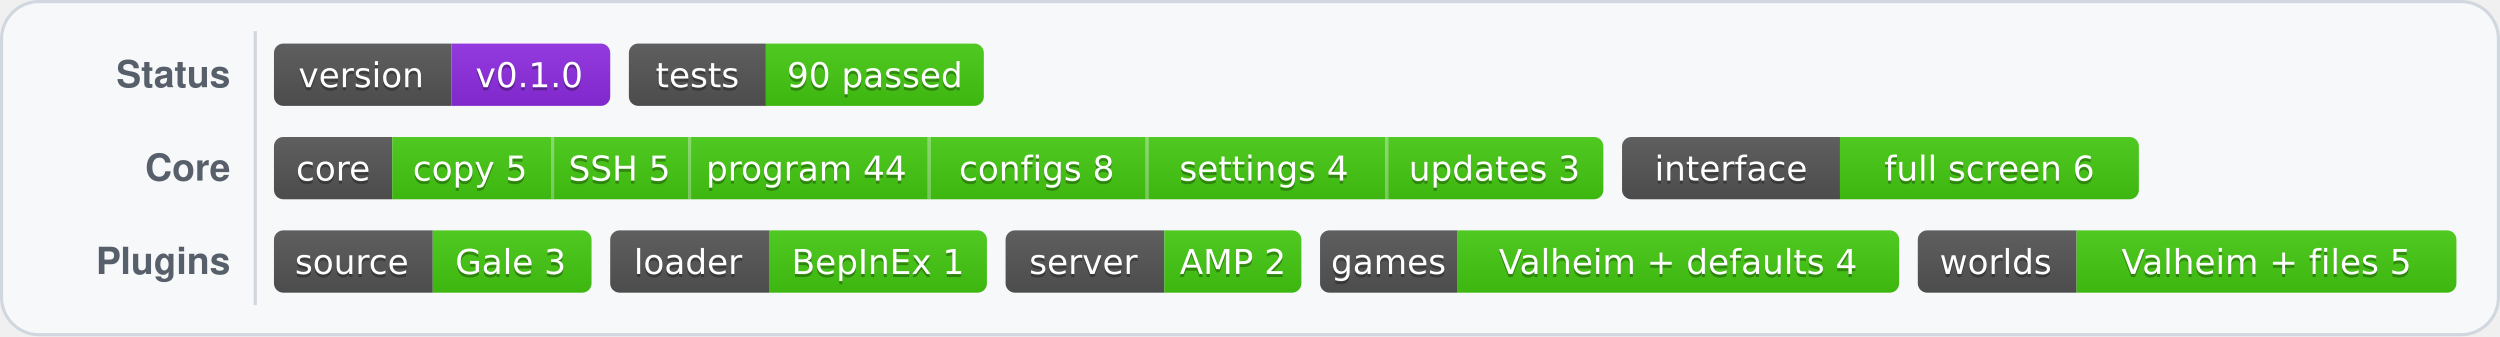
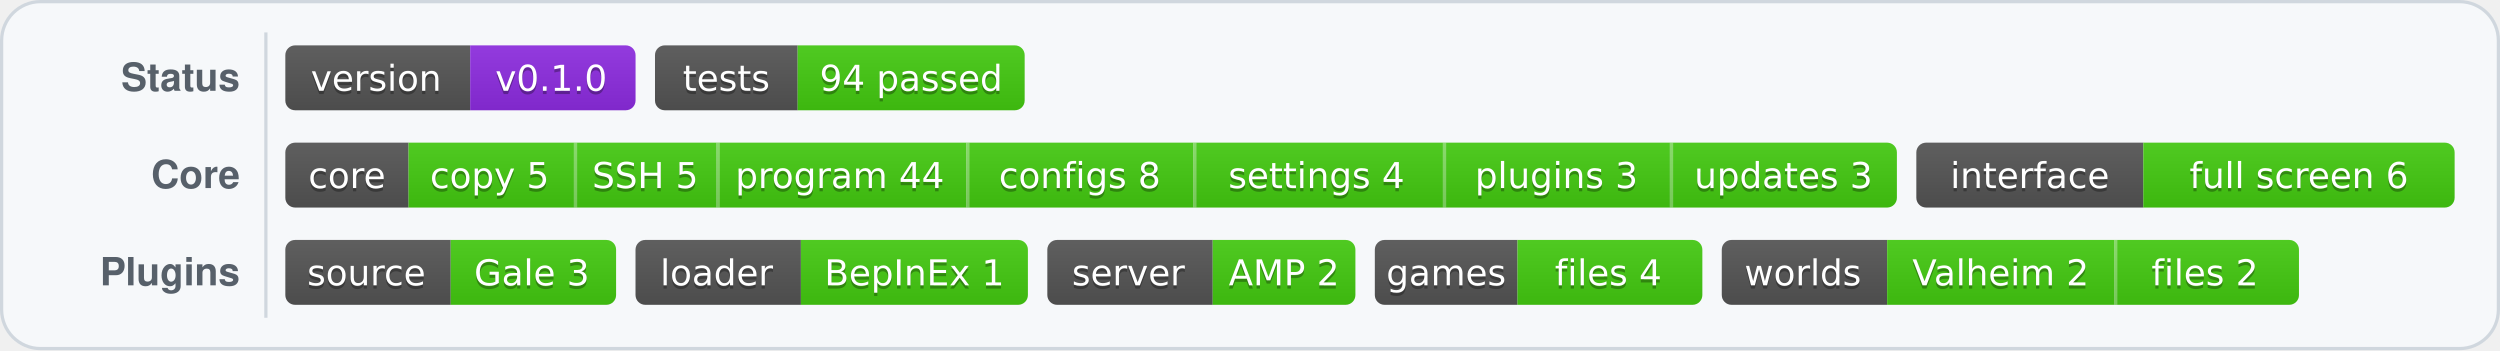
- <svg xmlns="http://www.w3.org/2000/svg" width="803" height="108" role="img" aria-label="Status and test badges">
-   <rect x="0.5" y="0.5" width="802" height="107" rx="12" fill="#f6f8fa" stroke="#d0d7de" />
+ <svg xmlns="http://www.w3.org/2000/svg" width="771" height="108" role="img" aria-label="Status and test badges">
+   <rect x="0.5" y="0.5" width="770" height="107" rx="12" fill="#f6f8fa" stroke="#d0d7de" />
  <line x1="82" y1="10" x2="82" y2="98" stroke="#d0d7de" />
  <g fill="#57606a" font-family="-apple-system,Segoe UI,Helvetica,Arial,DejaVu Sans,sans-serif" font-size="12" font-weight="600">
    <text x="74" y="28" text-anchor="end">Status</text>
    <text x="74" y="58" text-anchor="end">Core</text>
    <text x="74" y="88" text-anchor="end">Plugins</text>
  </g>
  <svg x="88" y="14" width="108" height="20">
    <linearGradient id="s1" x2="0" y2="100%">
      <stop offset="0" stop-color="#bbb" stop-opacity=".1" />
      <stop offset="1" stop-opacity=".1" />
    </linearGradient>
    <clipPath id="r1">
      <rect width="108" height="20" rx="3" fill="#fff" />
    </clipPath>
    <g clip-path="url(#r1)">
      <rect width="57" height="20" fill="#555" />
      <rect x="57" width="51" height="20" fill="#8e2de2" />
      <rect width="108" height="20" fill="url(#s1)" />
    </g>
    <g fill="#fff" text-anchor="middle" font-family="Verdana,Geneva,DejaVu Sans,sans-serif" font-size="11">
      <text x="28" y="15" fill="#010101" fill-opacity=".3">version</text>
      <text x="28" y="14">version</text>
      <text x="82" y="15" fill="#010101" fill-opacity=".3">v0.1.0</text>
      <text x="82" y="14">v0.1.0</text>
    </g>
  </svg>
  <svg x="202" y="14" width="114" height="20">
    <linearGradient id="s2" x2="0" y2="100%">
      <stop offset="0" stop-color="#bbb" stop-opacity=".1" />
      <stop offset="1" stop-opacity=".1" />
    </linearGradient>
    <clipPath id="r2">
      <rect width="114" height="20" rx="3" fill="#fff" />
    </clipPath>
    <g clip-path="url(#r2)">
      <rect width="44" height="20" fill="#555" />
      <rect x="44" width="70" height="20" fill="#4c1" />
      <rect width="114" height="20" fill="url(#s2)" />
    </g>
    <g fill="#fff" text-anchor="middle" font-family="Verdana,Geneva,DejaVu Sans,sans-serif" font-size="11">
      <text x="22" y="15" fill="#010101" fill-opacity=".3">tests</text>
      <text x="22" y="14">tests</text>
-       <text x="79" y="15" fill="#010101" fill-opacity=".3">90 passed</text>
-       <text x="79" y="14">90 passed</text>
-     </g>
-   </svg>
-   <svg x="88" y="44" width="427" height="20">
+       <text x="79" y="15" fill="#010101" fill-opacity=".3">94 passed</text>
+       <text x="79" y="14">94 passed</text>
+     </g>
+   </svg>
+   <svg x="88" y="44" width="497" height="20">
    <linearGradient id="s3" x2="0" y2="100%">
      <stop offset="0" stop-color="#bbb" stop-opacity=".1" />
      <stop offset="1" stop-opacity=".1" />
    </linearGradient>
    <clipPath id="r3">
-       <rect width="427" height="20" rx="3" fill="#fff" />
+       <rect width="497" height="20" rx="3" fill="#fff" />
    </clipPath>
    <g clip-path="url(#r3)">
      <rect width="38" height="20" fill="#555" />
      <rect x="38" width="51" height="20" fill="#4c1" />
      <rect x="89" width="44" height="20" fill="#4c1" />
      <rect x="89" width="1" height="20" fill="#fff" fill-opacity=".35" />
      <rect x="133" width="77" height="20" fill="#4c1" />
      <rect x="133" width="1" height="20" fill="#fff" fill-opacity=".35" />
      <rect x="210" width="70" height="20" fill="#4c1" />
      <rect x="210" width="1" height="20" fill="#fff" fill-opacity=".35" />
      <rect x="280" width="77" height="20" fill="#4c1" />
      <rect x="280" width="1" height="20" fill="#fff" fill-opacity=".35" />
      <rect x="357" width="70" height="20" fill="#4c1" />
      <rect x="357" width="1" height="20" fill="#fff" fill-opacity=".35" />
-       <rect width="427" height="20" fill="url(#s3)" />
+       <rect x="427" width="70" height="20" fill="#4c1" />
+       <rect x="427" width="1" height="20" fill="#fff" fill-opacity=".35" />
+       <rect width="497" height="20" fill="url(#s3)" />
    </g>
    <g fill="#fff" text-anchor="middle" font-family="Verdana,Geneva,DejaVu Sans,sans-serif" font-size="11">
      <text x="19" y="15" fill="#010101" fill-opacity=".3">core</text>
      <text x="19" y="14">core</text>
      <text x="63" y="15" fill="#010101" fill-opacity=".3">copy 5</text>
      <text x="63" y="14">copy 5</text>
      <text x="111" y="15" fill="#010101" fill-opacity=".3">SSH 5</text>
      <text x="111" y="14">SSH 5</text>
      <text x="171" y="15" fill="#010101" fill-opacity=".3">program 44</text>
      <text x="171" y="14">program 44</text>
      <text x="245" y="15" fill="#010101" fill-opacity=".3">configs 8</text>
      <text x="245" y="14">configs 8</text>
      <text x="318" y="15" fill="#010101" fill-opacity=".3">settings 4</text>
      <text x="318" y="14">settings 4</text>
-       <text x="392" y="15" fill="#010101" fill-opacity=".3">updates 3</text>
-       <text x="392" y="14">updates 3</text>
-     </g>
-   </svg>
-   <svg x="521" y="44" width="166" height="20">
+       <text x="392" y="15" fill="#010101" fill-opacity=".3">plugins 3</text>
+       <text x="392" y="14">plugins 3</text>
+       <text x="462" y="15" fill="#010101" fill-opacity=".3">updates 3</text>
+       <text x="462" y="14">updates 3</text>
+     </g>
+   </svg>
+   <svg x="591" y="44" width="166" height="20">
    <linearGradient id="s4" x2="0" y2="100%">
      <stop offset="0" stop-color="#bbb" stop-opacity=".1" />
      <stop offset="1" stop-opacity=".1" />
    </linearGradient>
    <clipPath id="r4">
      <rect width="166" height="20" rx="3" fill="#fff" />
    </clipPath>
    <g clip-path="url(#r4)">
      <rect width="70" height="20" fill="#555" />
      <rect x="70" width="96" height="20" fill="#4c1" />
      <rect width="166" height="20" fill="url(#s4)" />
    </g>
    <g fill="#fff" text-anchor="middle" font-family="Verdana,Geneva,DejaVu Sans,sans-serif" font-size="11">
      <text x="35" y="15" fill="#010101" fill-opacity=".3">interface</text>
      <text x="35" y="14">interface</text>
      <text x="118" y="15" fill="#010101" fill-opacity=".3">full screen 6</text>
      <text x="118" y="14">full screen 6</text>
    </g>
  </svg>
  <svg x="88" y="74" width="102" height="20">
    <linearGradient id="s5" x2="0" y2="100%">
      <stop offset="0" stop-color="#bbb" stop-opacity=".1" />
      <stop offset="1" stop-opacity=".1" />
    </linearGradient>
    <clipPath id="r5">
      <rect width="102" height="20" rx="3" fill="#fff" />
    </clipPath>
    <g clip-path="url(#r5)">
      <rect width="51" height="20" fill="#555" />
      <rect x="51" width="51" height="20" fill="#4c1" />
      <rect width="102" height="20" fill="url(#s5)" />
    </g>
    <g fill="#fff" text-anchor="middle" font-family="Verdana,Geneva,DejaVu Sans,sans-serif" font-size="11">
      <text x="25" y="15" fill="#010101" fill-opacity=".3">source</text>
      <text x="25" y="14">source</text>
      <text x="76" y="15" fill="#010101" fill-opacity=".3">Gale 3</text>
      <text x="76" y="14">Gale 3</text>
    </g>
  </svg>
  <svg x="196" y="74" width="121" height="20">
    <linearGradient id="s6" x2="0" y2="100%">
      <stop offset="0" stop-color="#bbb" stop-opacity=".1" />
      <stop offset="1" stop-opacity=".1" />
    </linearGradient>
    <clipPath id="r6">
      <rect width="121" height="20" rx="3" fill="#fff" />
    </clipPath>
    <g clip-path="url(#r6)">
      <rect width="51" height="20" fill="#555" />
      <rect x="51" width="70" height="20" fill="#4c1" />
      <rect width="121" height="20" fill="url(#s6)" />
    </g>
    <g fill="#fff" text-anchor="middle" font-family="Verdana,Geneva,DejaVu Sans,sans-serif" font-size="11">
      <text x="25" y="15" fill="#010101" fill-opacity=".3">loader</text>
      <text x="25" y="14">loader</text>
      <text x="86" y="15" fill="#010101" fill-opacity=".3">BepInEx 1</text>
      <text x="86" y="14">BepInEx 1</text>
    </g>
  </svg>
  <svg x="323" y="74" width="95" height="20">
    <linearGradient id="s7" x2="0" y2="100%">
      <stop offset="0" stop-color="#bbb" stop-opacity=".1" />
      <stop offset="1" stop-opacity=".1" />
    </linearGradient>
    <clipPath id="r7">
      <rect width="95" height="20" rx="3" fill="#fff" />
    </clipPath>
    <g clip-path="url(#r7)">
      <rect width="51" height="20" fill="#555" />
      <rect x="51" width="44" height="20" fill="#4c1" />
      <rect width="95" height="20" fill="url(#s7)" />
    </g>
    <g fill="#fff" text-anchor="middle" font-family="Verdana,Geneva,DejaVu Sans,sans-serif" font-size="11">
      <text x="25" y="15" fill="#010101" fill-opacity=".3">server</text>
      <text x="25" y="14">server</text>
      <text x="73" y="15" fill="#010101" fill-opacity=".3">AMP 2</text>
      <text x="73" y="14">AMP 2</text>
    </g>
  </svg>
-   <svg x="424" y="74" width="186" height="20">
+   <svg x="424" y="74" width="101" height="20">
    <linearGradient id="s8" x2="0" y2="100%">
      <stop offset="0" stop-color="#bbb" stop-opacity=".1" />
      <stop offset="1" stop-opacity=".1" />
    </linearGradient>
    <clipPath id="r8">
-       <rect width="186" height="20" rx="3" fill="#fff" />
+       <rect width="101" height="20" rx="3" fill="#fff" />
    </clipPath>
    <g clip-path="url(#r8)">
      <rect width="44" height="20" fill="#555" />
-       <rect x="44" width="142" height="20" fill="#4c1" />
-       <rect width="186" height="20" fill="url(#s8)" />
+       <rect x="44" width="57" height="20" fill="#4c1" />
+       <rect width="101" height="20" fill="url(#s8)" />
    </g>
    <g fill="#fff" text-anchor="middle" font-family="Verdana,Geneva,DejaVu Sans,sans-serif" font-size="11">
      <text x="22" y="15" fill="#010101" fill-opacity=".3">games</text>
      <text x="22" y="14">games</text>
-       <text x="115" y="15" fill="#010101" fill-opacity=".3">Valheim + defaults 4</text>
-       <text x="115" y="14">Valheim + defaults 4</text>
-     </g>
-   </svg>
-   <svg x="616" y="74" width="173" height="20">
+       <text x="72" y="15" fill="#010101" fill-opacity=".3">files 4</text>
+       <text x="72" y="14">files 4</text>
+     </g>
+   </svg>
+   <svg x="531" y="74" width="178" height="20">
    <linearGradient id="s9" x2="0" y2="100%">
      <stop offset="0" stop-color="#bbb" stop-opacity=".1" />
      <stop offset="1" stop-opacity=".1" />
    </linearGradient>
    <clipPath id="r9">
-       <rect width="173" height="20" rx="3" fill="#fff" />
+       <rect width="178" height="20" rx="3" fill="#fff" />
    </clipPath>
    <g clip-path="url(#r9)">
      <rect width="51" height="20" fill="#555" />
-       <rect x="51" width="122" height="20" fill="#4c1" />
-       <rect width="173" height="20" fill="url(#s9)" />
+       <rect x="51" width="70" height="20" fill="#4c1" />
+       <rect x="121" width="57" height="20" fill="#4c1" />
+       <rect x="121" width="1" height="20" fill="#fff" fill-opacity=".35" />
+       <rect width="178" height="20" fill="url(#s9)" />
    </g>
    <g fill="#fff" text-anchor="middle" font-family="Verdana,Geneva,DejaVu Sans,sans-serif" font-size="11">
      <text x="25" y="15" fill="#010101" fill-opacity=".3">worlds</text>
      <text x="25" y="14">worlds</text>
-       <text x="112" y="15" fill="#010101" fill-opacity=".3">Valheim + files 5</text>
-       <text x="112" y="14">Valheim + files 5</text>
+       <text x="86" y="15" fill="#010101" fill-opacity=".3">Valheim 2</text>
+       <text x="86" y="14">Valheim 2</text>
+       <text x="149" y="15" fill="#010101" fill-opacity=".3">files 2</text>
+       <text x="149" y="14">files 2</text>
    </g>
  </svg>
</svg>
